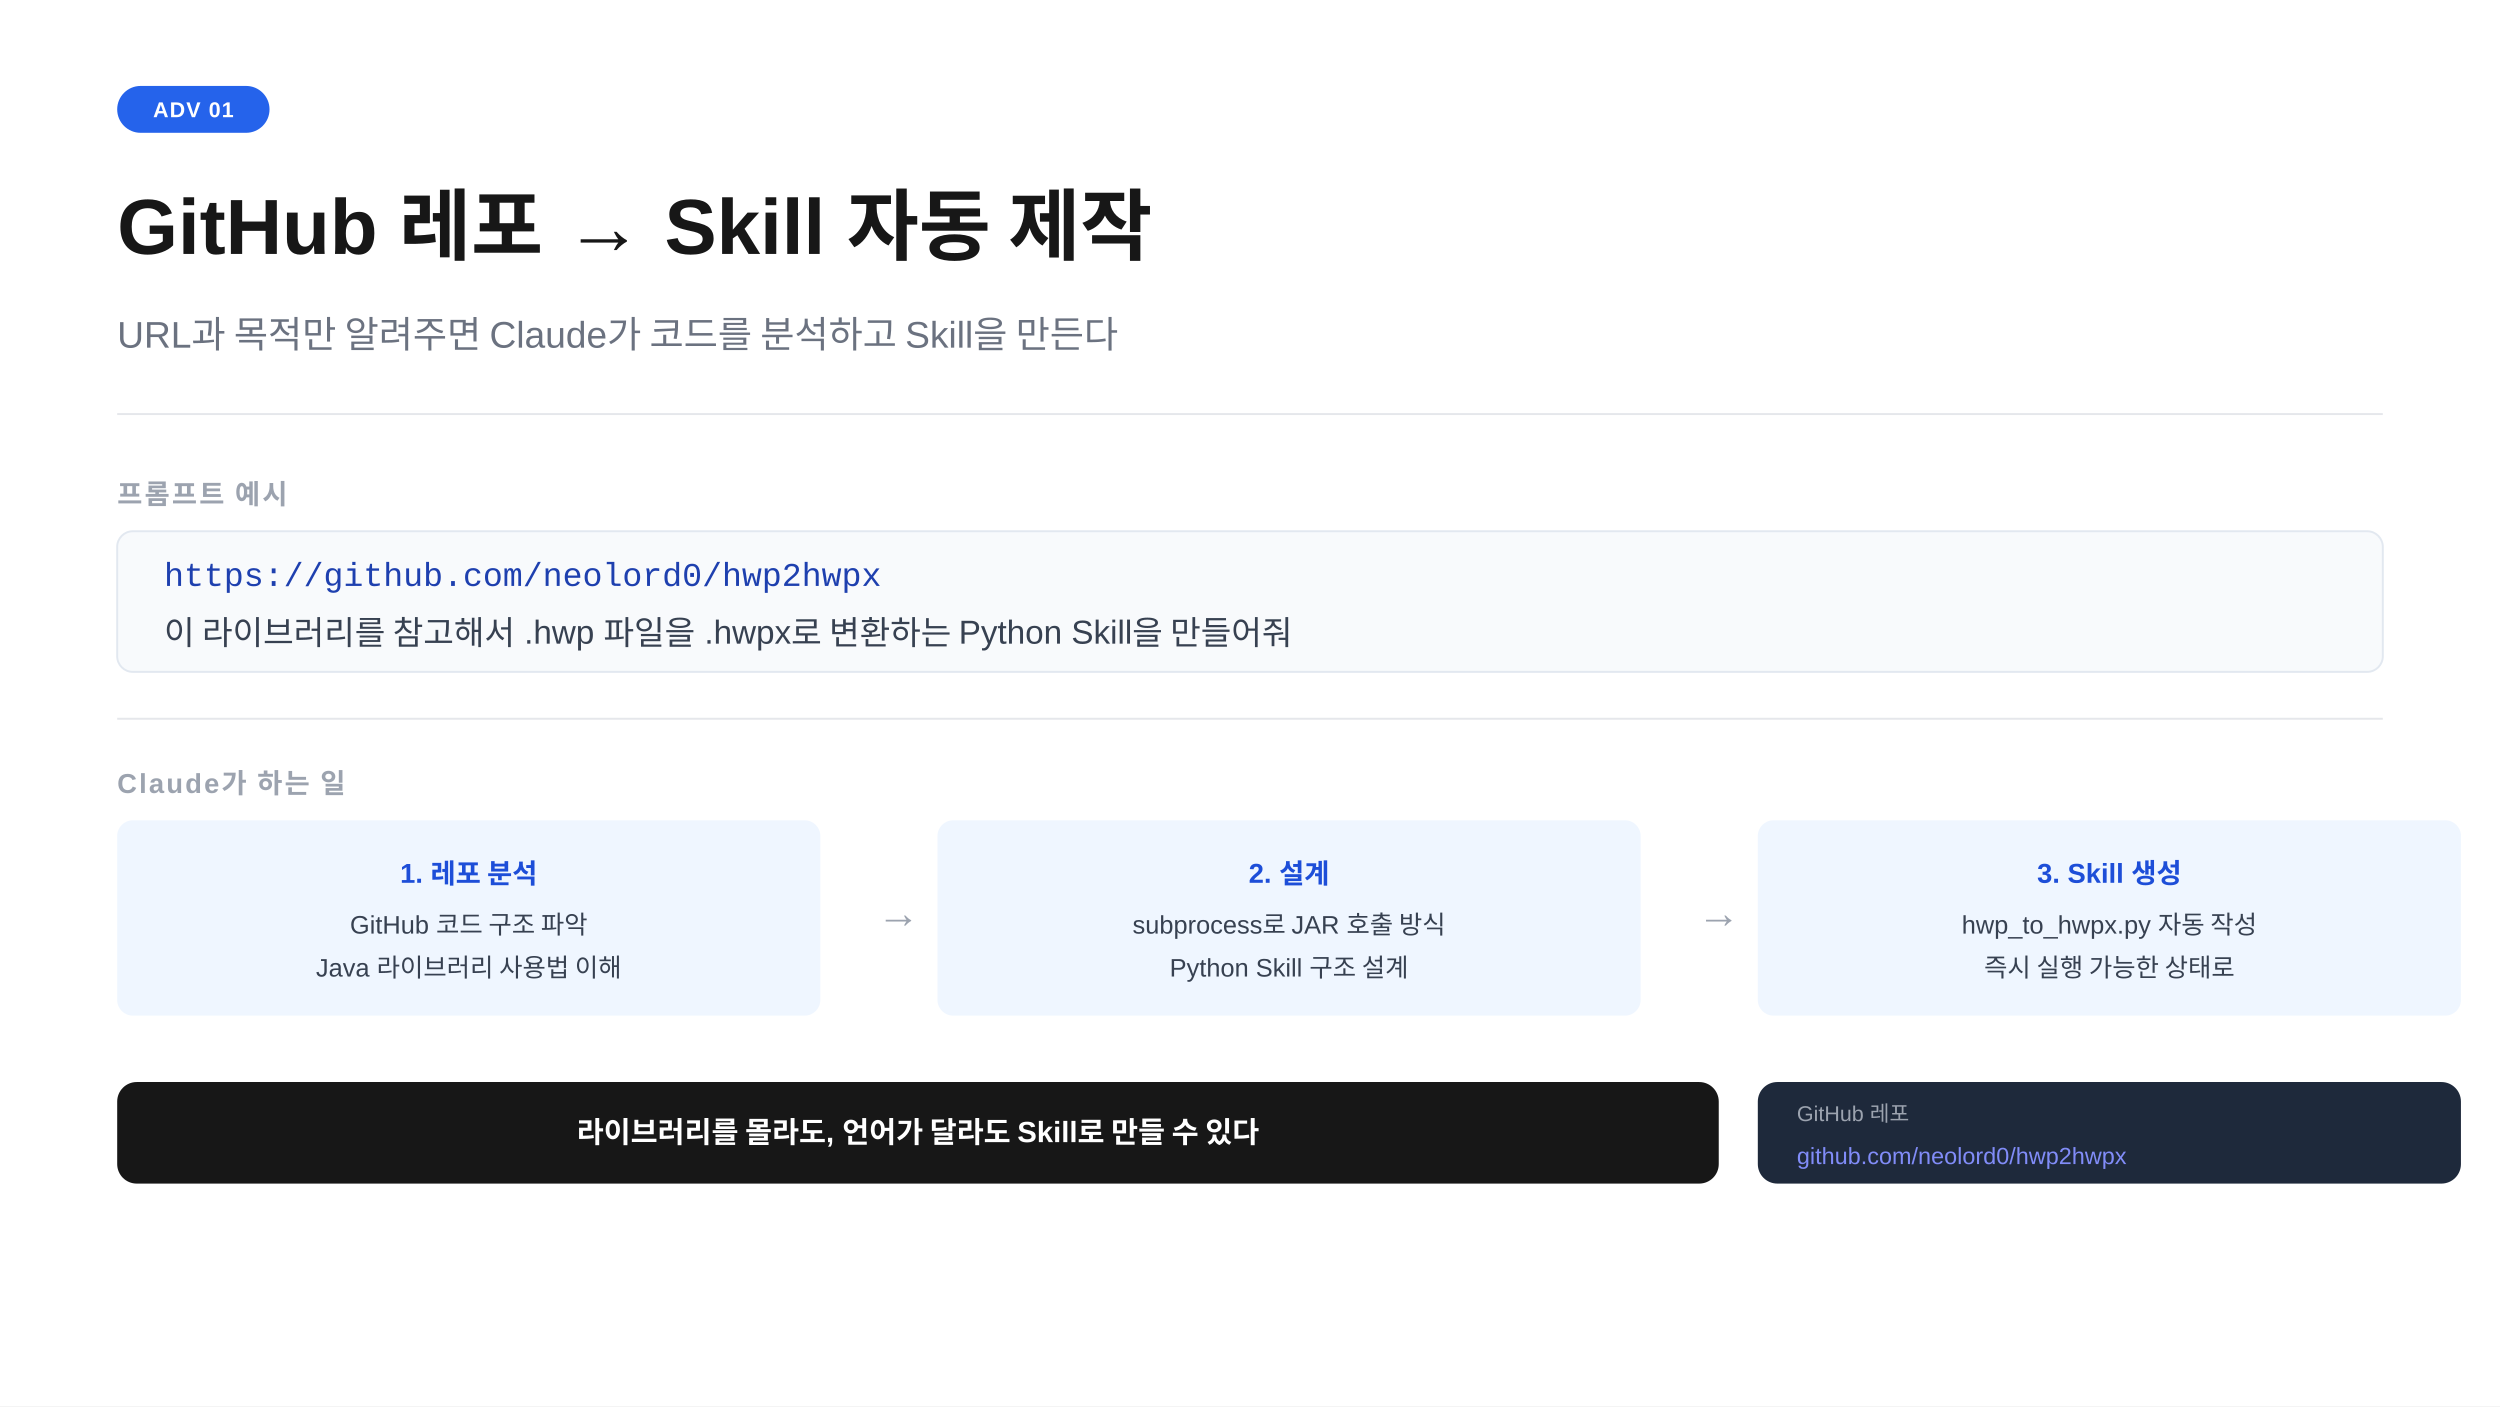
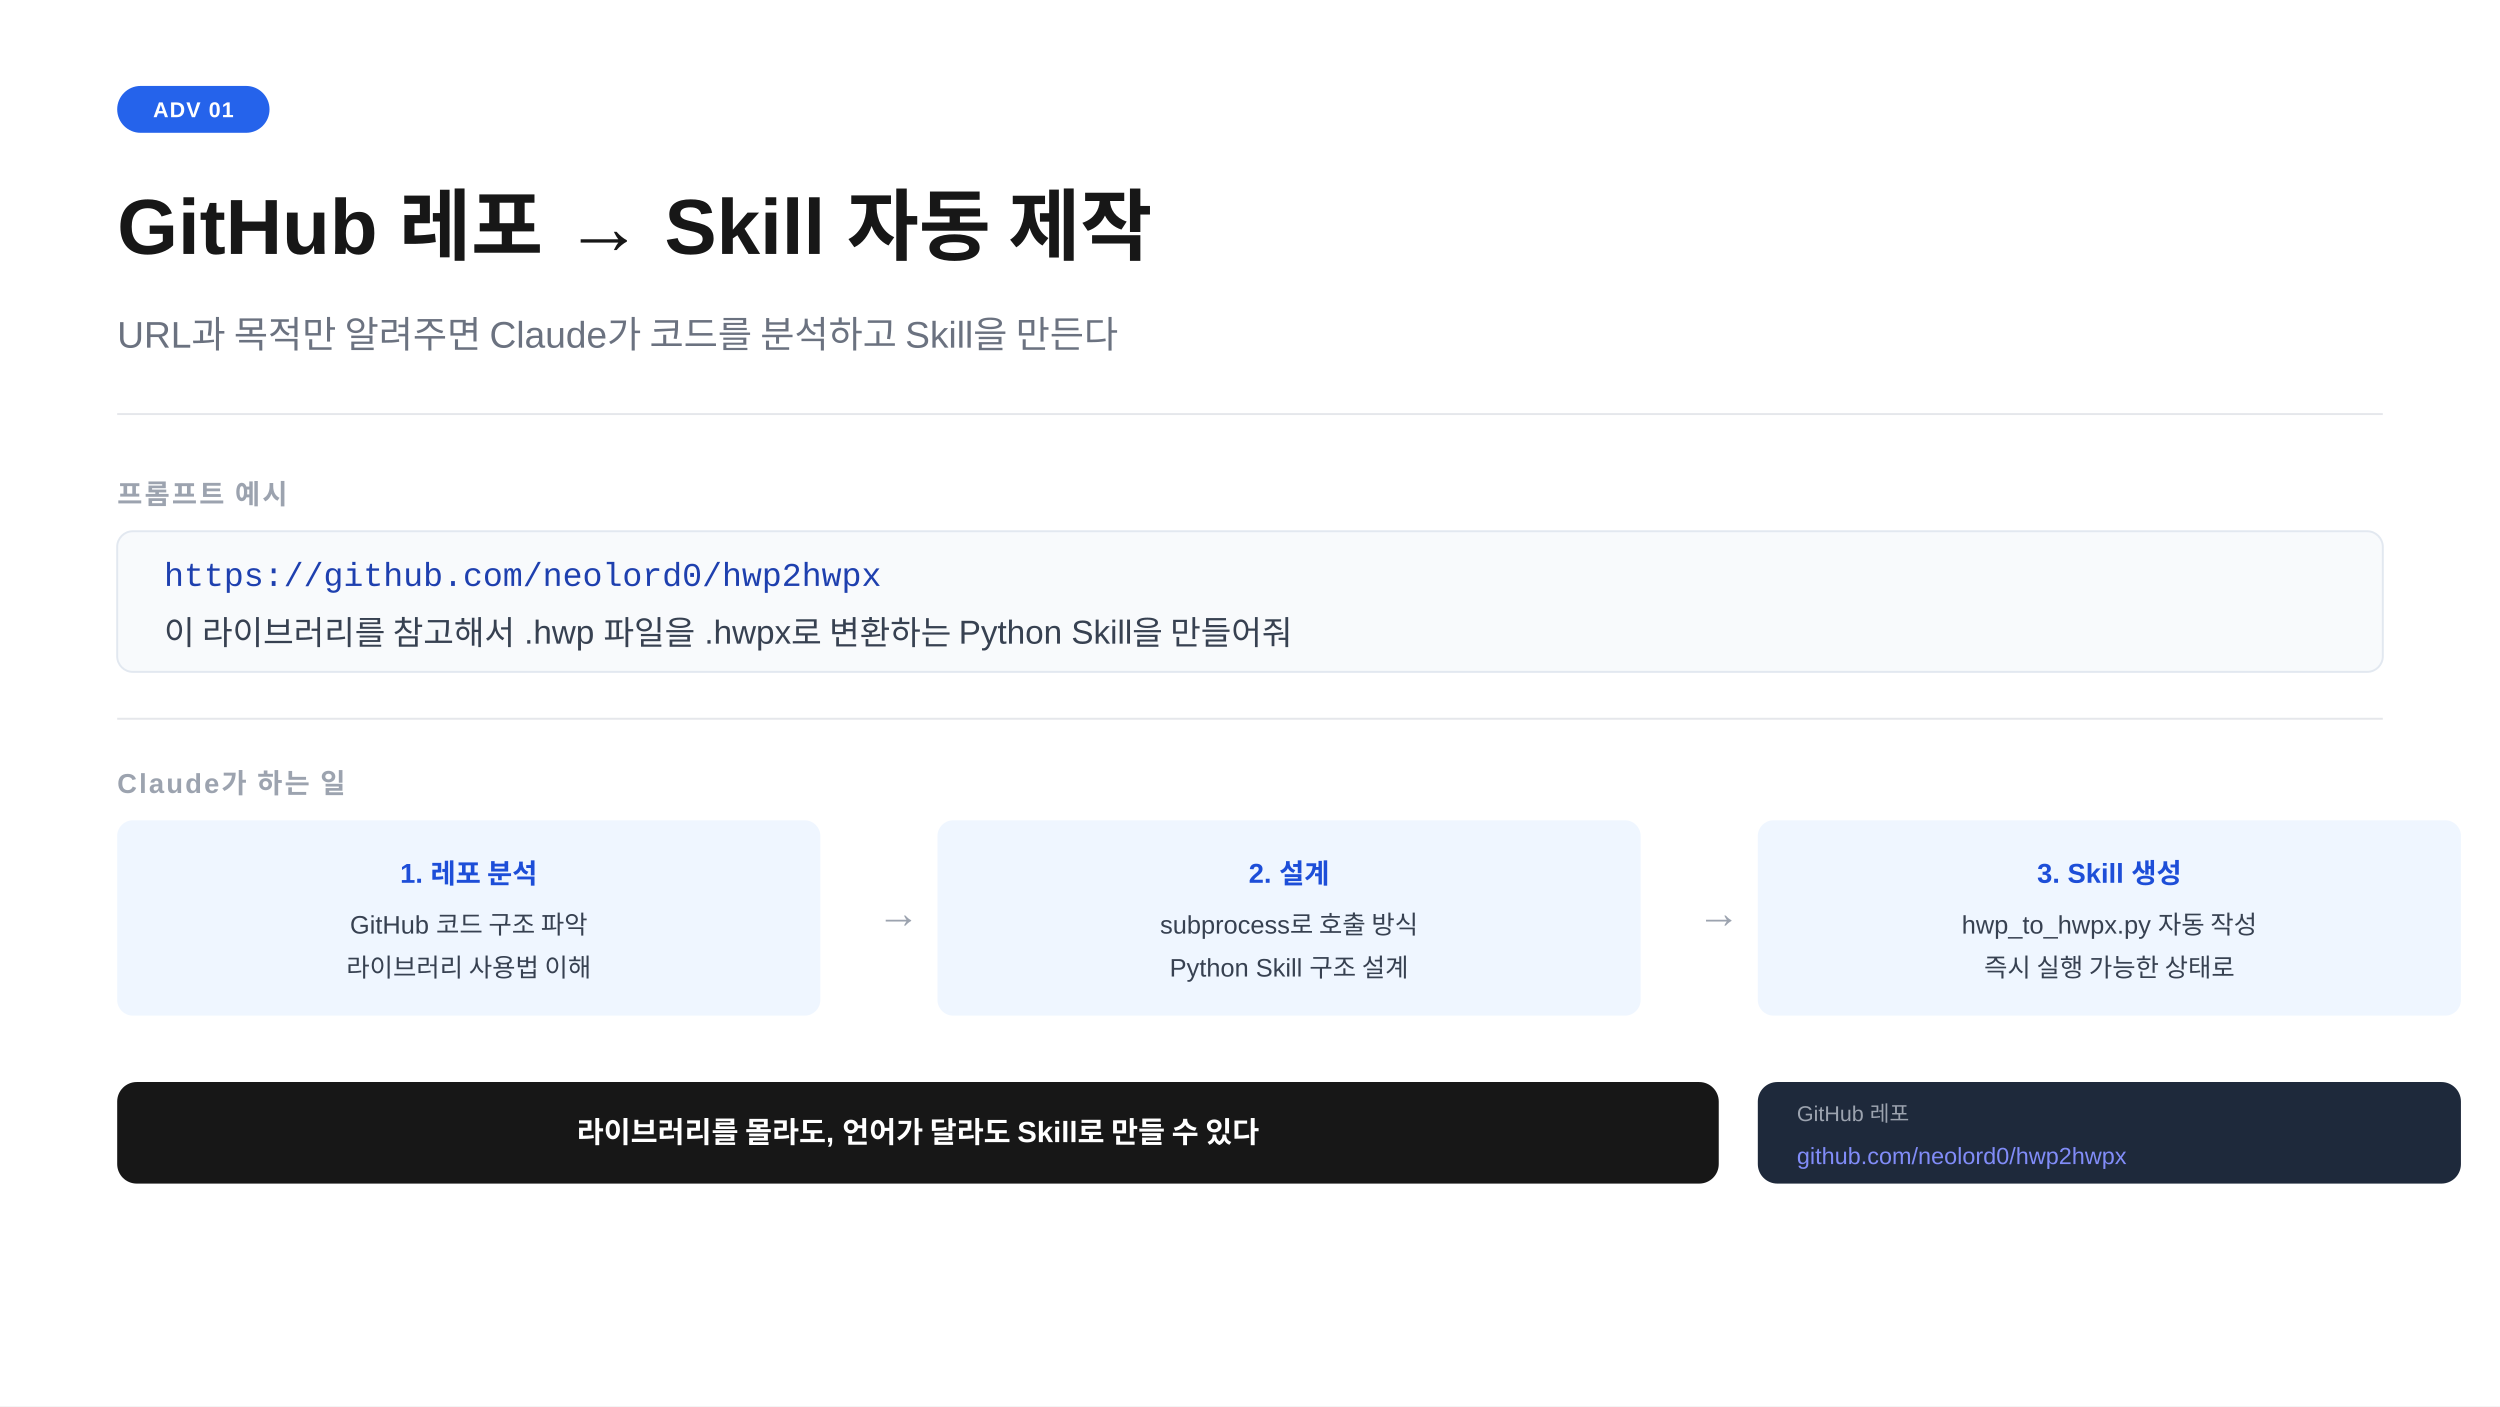
<svg xmlns="http://www.w3.org/2000/svg" width="1280" height="720" viewBox="0 0 1280 720">
  <rect width="1280" height="720" fill="#ffffff" />
  <rect x="60" y="44" width="78" height="24" rx="12" fill="#2563eb" />
  <text x="99" y="60" text-anchor="middle" font-family="-apple-system,BlinkMacSystemFont,'Segoe UI',Arial,sans-serif" font-size="11" font-weight="700" fill="#ffffff" letter-spacing="0.05em">ADV 01</text>
  <text x="60" y="130" font-family="-apple-system,BlinkMacSystemFont,'Segoe UI',Arial,sans-serif" font-size="40" font-weight="700" fill="#171717">GitHub 레포 → Skill 자동 제작</text>
  <text x="60" y="178" font-family="-apple-system,BlinkMacSystemFont,'Segoe UI',Arial,sans-serif" font-size="19" fill="#6b7280">URL과 목적만 알려주면 Claude가 코드를 분석하고 Skill을 만든다</text>
  <line x1="60" y1="212" x2="1220" y2="212" stroke="#e5e7eb" stroke-width="1" />
  <text x="60" y="258" font-family="-apple-system,BlinkMacSystemFont,'Segoe UI',Arial,sans-serif" font-size="14" font-weight="600" fill="#9ca3af" letter-spacing="0.08em">프롬프트 예시</text>
  <rect x="60" y="272" width="1160" height="72" rx="8" fill="#f8fafc" stroke="#e2e8f0" stroke-width="1" />
  <text x="84" y="300" font-family="'Courier New',Courier,monospace" font-size="17" fill="#1e40af">https://github.com/neolord0/hwp2hwpx</text>
  <text x="84" y="330" font-family="-apple-system,BlinkMacSystemFont,'Segoe UI',Arial,sans-serif" font-size="17" fill="#374151">이 라이브러리를 참고해서 .hwp 파일을 .hwpx로 변환하는 Python Skill을 만들어줘</text>
  <line x1="60" y1="368" x2="1220" y2="368" stroke="#e5e7eb" stroke-width="1" />
  <text x="60" y="406" font-family="-apple-system,BlinkMacSystemFont,'Segoe UI',Arial,sans-serif" font-size="14" font-weight="600" fill="#9ca3af" letter-spacing="0.08em">Claude가 하는 일</text>
  <rect x="60" y="420" width="360" height="100" rx="8" fill="#eff6ff" />
  <text x="240" y="452" text-anchor="middle" font-family="-apple-system,BlinkMacSystemFont,'Segoe UI',Arial,sans-serif" font-size="14" font-weight="700" fill="#1d4ed8">1. 레포 분석</text>
  <text x="240" y="478" text-anchor="middle" font-family="-apple-system,BlinkMacSystemFont,'Segoe UI',Arial,sans-serif" font-size="13" fill="#374151">GitHub 코드 구조 파악</text>
-   <text x="240" y="500" text-anchor="middle" font-family="-apple-system,BlinkMacSystemFont,'Segoe UI',Arial,sans-serif" font-size="13" fill="#374151">Java 라이브러리 사용법 이해</text>
+   <text x="240" y="500" text-anchor="middle" font-family="-apple-system,BlinkMacSystemFont,'Segoe UI',Arial,sans-serif" font-size="13" fill="#374151">라이브러리 사용법 이해</text>
  <text x="460" y="475" text-anchor="middle" font-family="-apple-system,BlinkMacSystemFont,'Segoe UI',Arial,sans-serif" font-size="22" fill="#9ca3af">→</text>
  <rect x="480" y="420" width="360" height="100" rx="8" fill="#eff6ff" />
  <text x="660" y="452" text-anchor="middle" font-family="-apple-system,BlinkMacSystemFont,'Segoe UI',Arial,sans-serif" font-size="14" font-weight="700" fill="#1d4ed8">2. 설계</text>
-   <text x="660" y="478" text-anchor="middle" font-family="-apple-system,BlinkMacSystemFont,'Segoe UI',Arial,sans-serif" font-size="13" fill="#374151">subprocess로 JAR 호출 방식</text>
+   <text x="660" y="478" text-anchor="middle" font-family="-apple-system,BlinkMacSystemFont,'Segoe UI',Arial,sans-serif" font-size="13" fill="#374151">subprocess로 호출 방식</text>
  <text x="660" y="500" text-anchor="middle" font-family="-apple-system,BlinkMacSystemFont,'Segoe UI',Arial,sans-serif" font-size="13" fill="#374151">Python Skill 구조 설계</text>
  <text x="880" y="475" text-anchor="middle" font-family="-apple-system,BlinkMacSystemFont,'Segoe UI',Arial,sans-serif" font-size="22" fill="#9ca3af">→</text>
  <rect x="900" y="420" width="360" height="100" rx="8" fill="#eff6ff" />
  <text x="1080" y="452" text-anchor="middle" font-family="-apple-system,BlinkMacSystemFont,'Segoe UI',Arial,sans-serif" font-size="14" font-weight="700" fill="#1d4ed8">3. Skill 생성</text>
  <text x="1080" y="478" text-anchor="middle" font-family="-apple-system,BlinkMacSystemFont,'Segoe UI',Arial,sans-serif" font-size="13" fill="#374151">hwp_to_hwpx.py 자동 작성</text>
  <text x="1080" y="500" text-anchor="middle" font-family="-apple-system,BlinkMacSystemFont,'Segoe UI',Arial,sans-serif" font-size="13" fill="#374151">즉시 실행 가능한 상태로</text>
  <rect x="60" y="554" width="820" height="52" rx="10" fill="#171717" />
  <text x="470" y="585" text-anchor="middle" font-family="-apple-system,BlinkMacSystemFont,'Segoe UI',Arial,sans-serif" font-size="15" font-weight="600" fill="#ffffff">라이브러리를 몰라도, 언어가 달라도 Skill로 만들 수 있다</text>
  <rect x="900" y="554" width="360" height="52" rx="10" fill="#1e293b" />
  <text x="920" y="574" font-family="-apple-system,BlinkMacSystemFont,'Segoe UI',Arial,sans-serif" font-size="11" fill="#9ca3af">GitHub 레포</text>
  <text x="920" y="596" font-family="-apple-system,BlinkMacSystemFont,'Segoe UI',Arial,sans-serif" font-size="12" fill="#818cf8">github.com/neolord0/hwp2hwpx</text>
</svg>
